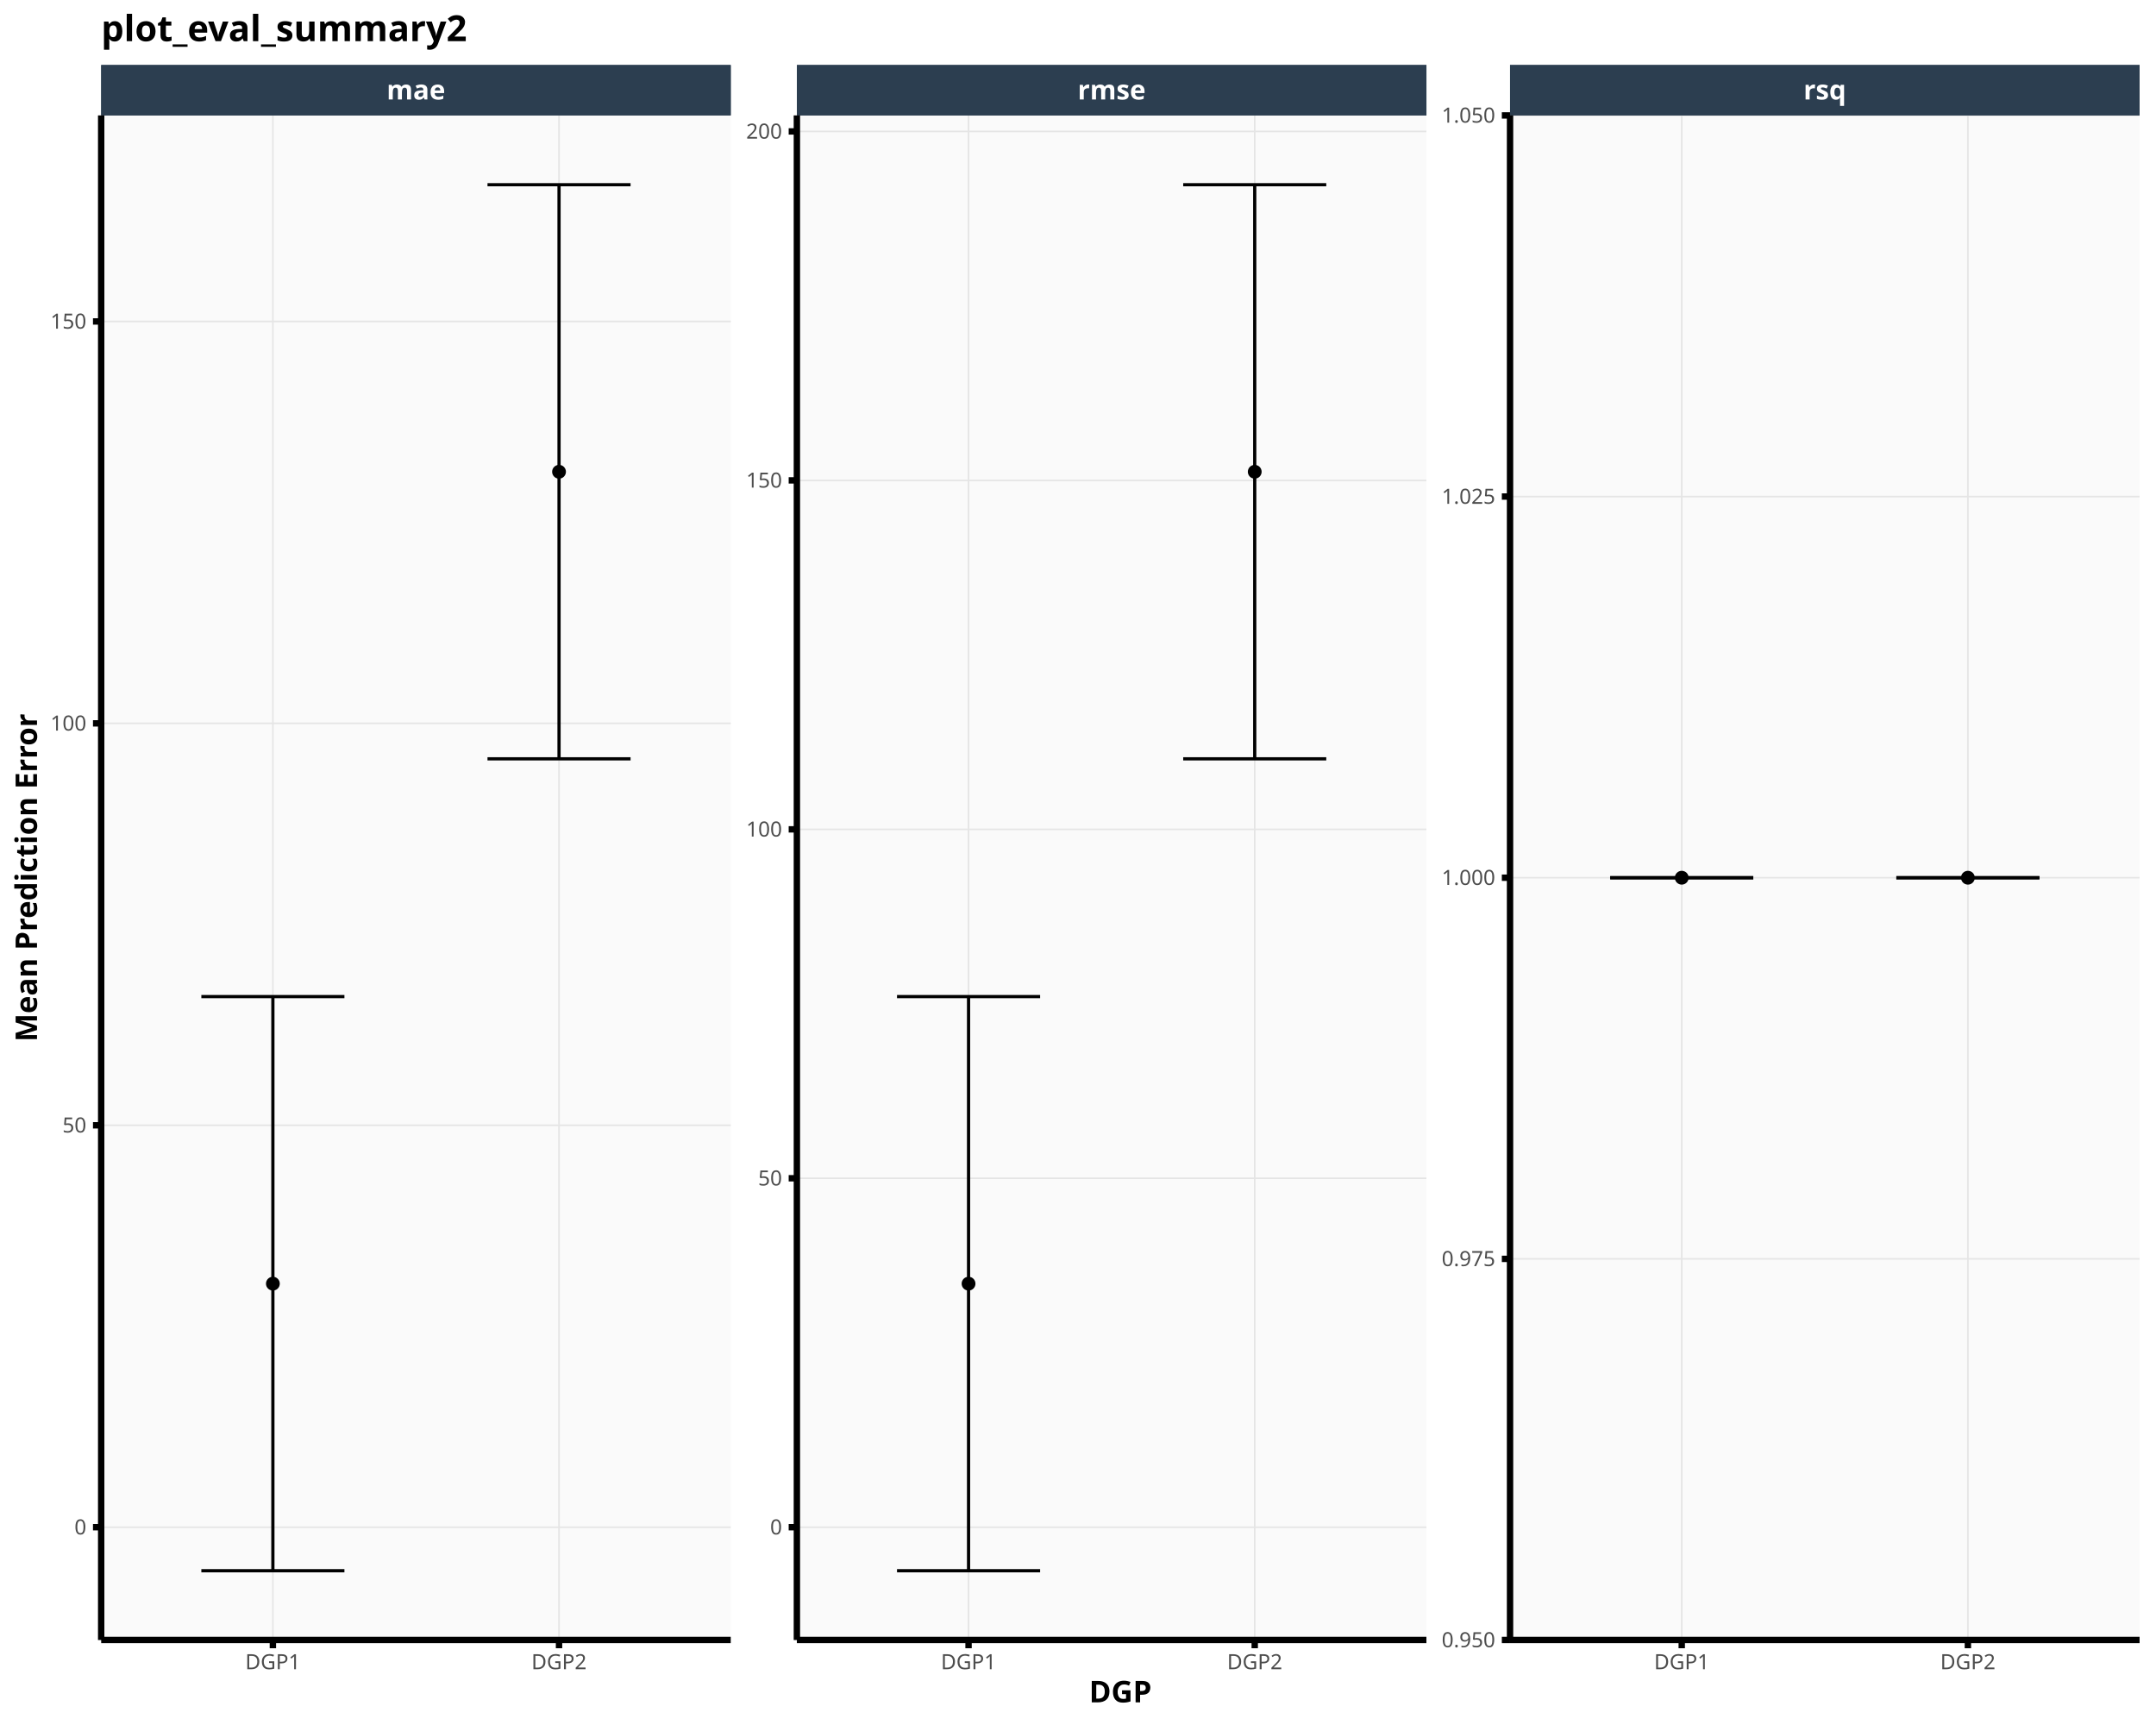
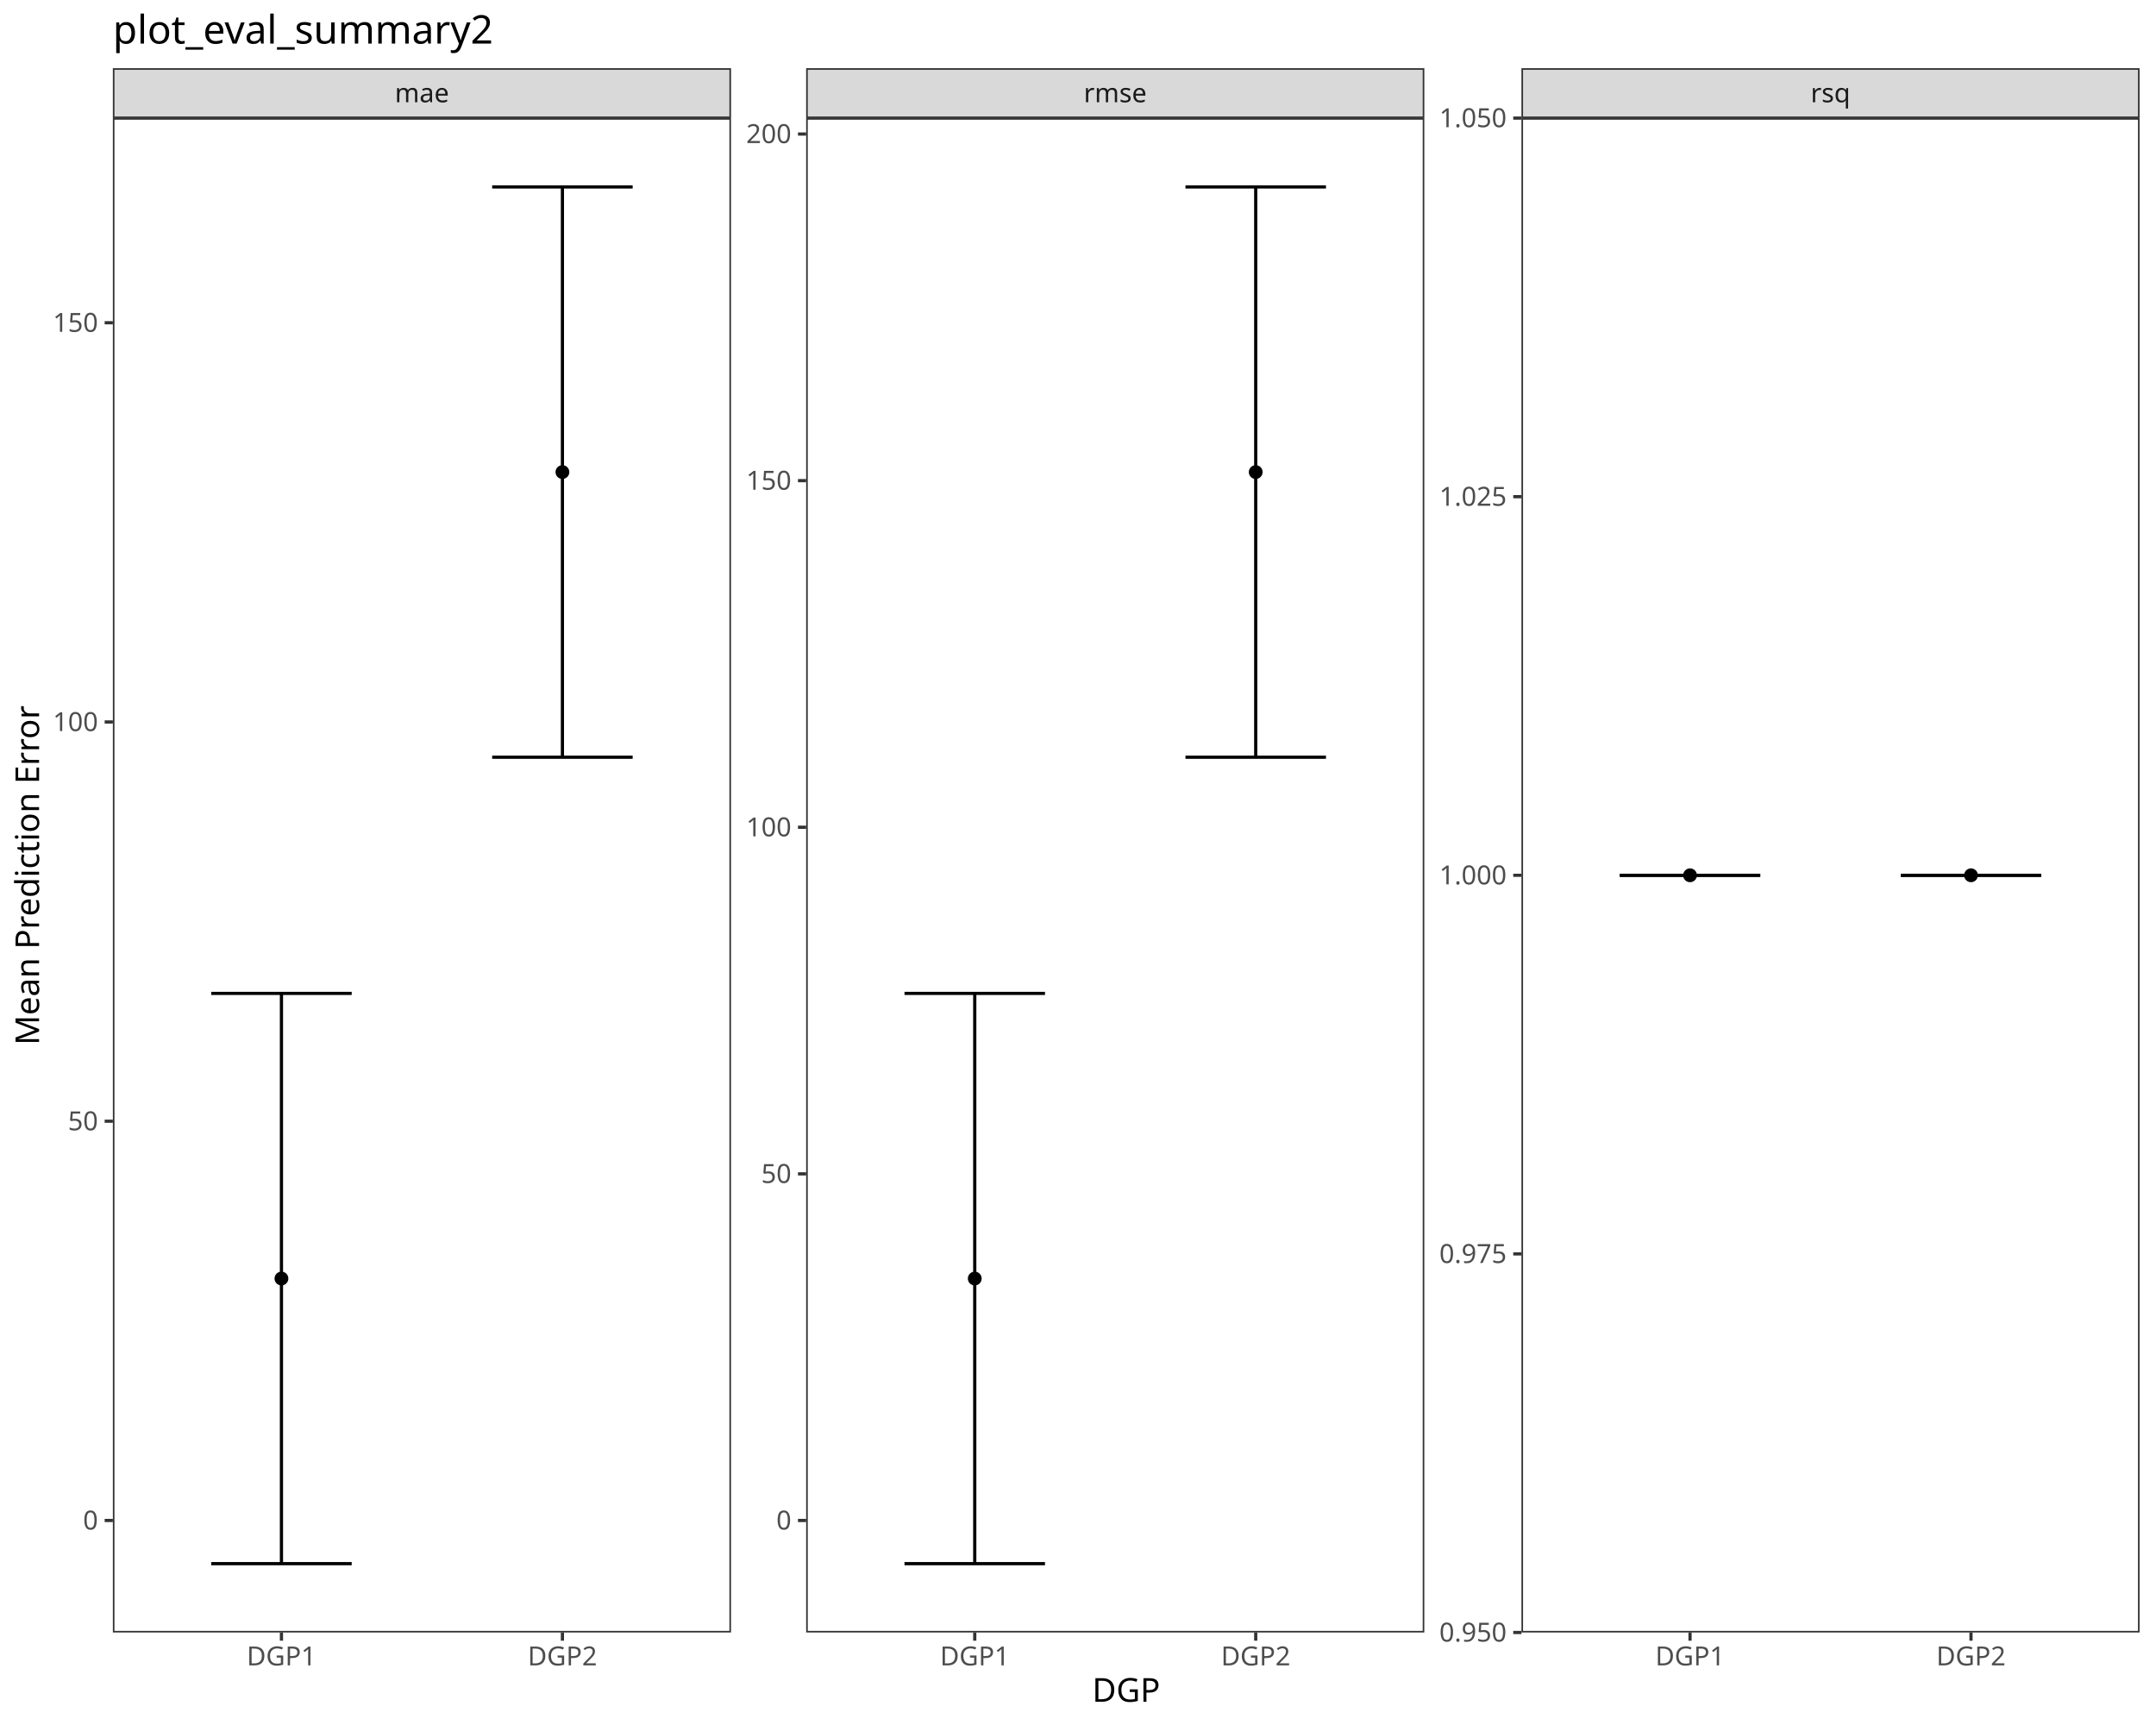
<svg xmlns="http://www.w3.org/2000/svg" class="svglite" data-engine-version="2.0" width="720.00pt" height="576.00pt" viewBox="0 0 720.00 576.00">
  <defs>
    <style type="text/css">
    .svglite line, .svglite polyline, .svglite polygon, .svglite path, .svglite rect, .svglite circle {
      fill: none;
      stroke: #000000;
      stroke-linecap: round;
      stroke-linejoin: round;
      stroke-miterlimit: 10.00;
    }
  </style>
  </defs>
  <rect width="100%" height="100%" style="stroke: none; fill: #FFFFFF;" />
  <defs>
    <clipPath id="cpMC4wMHw3MjAuMDB8MC4wMHw1NzYuMDA=">
      <rect x="0.00" y="0.00" width="720.00" height="576.00" />
    </clipPath>
  </defs>
  <g clip-path="url(#cpMC4wMHw3MjAuMDB8MC4wMHw1NzYuMDA=)">
-     <rect x="0.00" y="0.00" width="720.00" height="576.00" style="stroke-width: 1.07; stroke: #FFFFFF; fill: #FFFFFF;" />
+     <rect x="-0" y="0.00" width="720.00" height="576.00" style="stroke-width: 1.07; stroke: #FFFFFF; fill: #FFFFFF;" />
  </g>
  <defs>
-     <clipPath id="cpMzMuNzl8MjQ0LjAzfDM4LjU0fDU0Ny42Mg==">
-       <rect x="33.79" y="38.54" width="210.24" height="509.08" />
+     <clipPath id="cpMzcuNjl8MjQ0LjEyfDM5LjQzfDU0NS4xMQ==">
+       <rect x="37.69" y="39.43" width="206.43" height="505.68" />
    </clipPath>
  </defs>
-   <g clip-path="url(#cpMzMuNzl8MjQ0LjAzfDM4LjU0fDU0Ny42Mg==)">
-     <rect x="33.79" y="38.54" width="210.24" height="509.08" style="stroke-width: 1.07; stroke: none; fill: #FAFAFA;" />
-     <polyline points="33.79,509.96 244.03,509.96 " style="stroke-width: 0.53; stroke: #E5E5E5; stroke-linecap: butt;" />
-     <polyline points="33.79,375.75 244.03,375.75 " style="stroke-width: 0.53; stroke: #E5E5E5; stroke-linecap: butt;" />
-     <polyline points="33.79,241.54 244.03,241.54 " style="stroke-width: 0.53; stroke: #E5E5E5; stroke-linecap: butt;" />
-     <polyline points="33.79,107.33 244.03,107.33 " style="stroke-width: 0.53; stroke: #E5E5E5; stroke-linecap: butt;" />
-     <polyline points="91.13,547.62 91.13,38.54 " style="stroke-width: 0.53; stroke: #E5E5E5; stroke-linecap: butt;" />
-     <polyline points="186.69,547.62 186.69,38.54 " style="stroke-width: 0.53; stroke: #E5E5E5; stroke-linecap: butt;" />
-     <polyline points="67.24,332.78 115.02,332.78 " style="stroke-width: 1.07; stroke-linecap: butt;" />
-     <polyline points="91.13,332.78 91.13,524.48 " style="stroke-width: 1.07; stroke-linecap: butt;" />
-     <polyline points="67.24,524.48 115.02,524.48 " style="stroke-width: 1.07; stroke-linecap: butt;" />
-     <polyline points="162.80,61.68 210.58,61.68 " style="stroke-width: 1.07; stroke-linecap: butt;" />
-     <polyline points="186.69,61.68 186.69,253.38 " style="stroke-width: 1.07; stroke-linecap: butt;" />
-     <polyline points="162.80,253.38 210.58,253.38 " style="stroke-width: 1.07; stroke-linecap: butt;" />
-     <circle cx="91.13" cy="428.63" r="1.95" style="stroke-width: 0.71; fill: #000000;" />
-     <circle cx="186.69" cy="157.53" r="1.95" style="stroke-width: 0.71; fill: #000000;" />
+   <g clip-path="url(#cpMzcuNjl8MjQ0LjEyfDM5LjQzfDU0NS4xMQ==)">
+     <rect x="37.69" y="39.43" width="206.43" height="505.68" style="stroke-width: 1.07; stroke: none; fill: #FFFFFF;" />
+     <polyline points="70.53,331.71 117.45,331.71 " style="stroke-width: 1.07; stroke-linecap: butt;" />
+     <polyline points="93.99,331.71 93.99,522.13 " style="stroke-width: 1.07; stroke-linecap: butt;" />
+     <polyline points="70.53,522.13 117.45,522.13 " style="stroke-width: 1.07; stroke-linecap: butt;" />
+     <polyline points="164.36,62.42 211.28,62.42 " style="stroke-width: 1.07; stroke-linecap: butt;" />
+     <polyline points="187.82,62.42 187.82,252.84 " style="stroke-width: 1.07; stroke-linecap: butt;" />
+     <polyline points="164.36,252.84 211.28,252.84 " style="stroke-width: 1.07; stroke-linecap: butt;" />
+     <circle cx="93.99" cy="426.92" r="1.95" style="stroke-width: 0.71; fill: #000000;" />
+     <circle cx="187.82" cy="157.63" r="1.95" style="stroke-width: 0.71; fill: #000000;" />
+     <rect x="37.69" y="39.43" width="206.43" height="505.68" style="stroke-width: 1.07; stroke: #333333;" />
  </g>
  <g clip-path="url(#cpMC4wMHw3MjAuMDB8MC4wMHw1NzYuMDA=)">
</g>
  <defs>
-     <clipPath id="cpMjY2LjEyfDQ3Ni4zNXwzOC41NHw1NDcuNjI=">
-       <rect x="266.12" y="38.54" width="210.24" height="509.08" />
+     <clipPath id="cpMjY5LjIyfDQ3NS42NXwzOS40M3w1NDUuMTE=">
+       <rect x="269.22" y="39.43" width="206.43" height="505.68" />
    </clipPath>
  </defs>
-   <g clip-path="url(#cpMjY2LjEyfDQ3Ni4zNXwzOC41NHw1NDcuNjI=)">
-     <rect x="266.12" y="38.54" width="210.24" height="509.08" style="stroke-width: 1.07; stroke: none; fill: #FAFAFA;" />
-     <polyline points="266.12,509.96 476.35,509.96 " style="stroke-width: 0.53; stroke: #E5E5E5; stroke-linecap: butt;" />
-     <polyline points="266.12,393.44 476.35,393.44 " style="stroke-width: 0.53; stroke: #E5E5E5; stroke-linecap: butt;" />
-     <polyline points="266.12,276.93 476.35,276.93 " style="stroke-width: 0.53; stroke: #E5E5E5; stroke-linecap: butt;" />
-     <polyline points="266.12,160.41 476.35,160.41 " style="stroke-width: 0.53; stroke: #E5E5E5; stroke-linecap: butt;" />
-     <polyline points="266.12,43.89 476.35,43.89 " style="stroke-width: 0.53; stroke: #E5E5E5; stroke-linecap: butt;" />
-     <polyline points="323.45,547.62 323.45,38.54 " style="stroke-width: 0.53; stroke: #E5E5E5; stroke-linecap: butt;" />
-     <polyline points="419.02,547.62 419.02,38.54 " style="stroke-width: 0.53; stroke: #E5E5E5; stroke-linecap: butt;" />
-     <polyline points="299.56,332.78 347.35,332.78 " style="stroke-width: 1.07; stroke-linecap: butt;" />
-     <polyline points="323.45,332.78 323.45,524.48 " style="stroke-width: 1.07; stroke-linecap: butt;" />
-     <polyline points="299.56,524.48 347.35,524.48 " style="stroke-width: 1.07; stroke-linecap: butt;" />
-     <polyline points="395.13,61.68 442.91,61.68 " style="stroke-width: 1.07; stroke-linecap: butt;" />
-     <polyline points="419.02,61.68 419.02,253.38 " style="stroke-width: 1.07; stroke-linecap: butt;" />
-     <polyline points="395.13,253.38 442.91,253.38 " style="stroke-width: 1.07; stroke-linecap: butt;" />
-     <circle cx="323.45" cy="428.63" r="1.95" style="stroke-width: 0.71; fill: #000000;" />
-     <circle cx="419.02" cy="157.53" r="1.95" style="stroke-width: 0.71; fill: #000000;" />
+   <g clip-path="url(#cpMjY5LjIyfDQ3NS42NXwzOS40M3w1NDUuMTE=)">
+     <rect x="269.22" y="39.43" width="206.43" height="505.68" style="stroke-width: 1.07; stroke: none; fill: #FFFFFF;" />
+     <polyline points="302.06,331.71 348.98,331.71 " style="stroke-width: 1.07; stroke-linecap: butt;" />
+     <polyline points="325.52,331.71 325.52,522.13 " style="stroke-width: 1.07; stroke-linecap: butt;" />
+     <polyline points="302.06,522.13 348.98,522.13 " style="stroke-width: 1.07; stroke-linecap: butt;" />
+     <polyline points="395.89,62.42 442.81,62.42 " style="stroke-width: 1.07; stroke-linecap: butt;" />
+     <polyline points="419.35,62.42 419.35,252.84 " style="stroke-width: 1.07; stroke-linecap: butt;" />
+     <polyline points="395.89,252.84 442.81,252.84 " style="stroke-width: 1.07; stroke-linecap: butt;" />
+     <circle cx="325.52" cy="426.92" r="1.95" style="stroke-width: 0.71; fill: #000000;" />
+     <circle cx="419.35" cy="157.63" r="1.95" style="stroke-width: 0.71; fill: #000000;" />
+     <rect x="269.22" y="39.43" width="206.43" height="505.68" style="stroke-width: 1.07; stroke: #333333;" />
  </g>
  <g clip-path="url(#cpMC4wMHw3MjAuMDB8MC4wMHw1NzYuMDA=)">
</g>
  <defs>
-     <clipPath id="cpNTA0LjI4fDcxNC41MnwzOC41NHw1NDcuNjI=">
-       <rect x="504.28" y="38.54" width="210.24" height="509.08" />
+     <clipPath id="cpNTA4LjA5fDcxNC41MnwzOS40M3w1NDUuMTE=">
+       <rect x="508.09" y="39.43" width="206.43" height="505.68" />
    </clipPath>
  </defs>
-   <g clip-path="url(#cpNTA0LjI4fDcxNC41MnwzOC41NHw1NDcuNjI=)">
-     <rect x="504.28" y="38.54" width="210.24" height="509.08" style="stroke-width: 1.07; stroke: none; fill: #FAFAFA;" />
-     <polyline points="504.28,547.62 714.52,547.62 " style="stroke-width: 0.53; stroke: #E5E5E5; stroke-linecap: butt;" />
-     <polyline points="504.28,420.35 714.52,420.35 " style="stroke-width: 0.53; stroke: #E5E5E5; stroke-linecap: butt;" />
-     <polyline points="504.28,293.08 714.52,293.08 " style="stroke-width: 0.53; stroke: #E5E5E5; stroke-linecap: butt;" />
-     <polyline points="504.28,165.81 714.52,165.81 " style="stroke-width: 0.53; stroke: #E5E5E5; stroke-linecap: butt;" />
-     <polyline points="504.28,38.54 714.52,38.54 " style="stroke-width: 0.53; stroke: #E5E5E5; stroke-linecap: butt;" />
-     <polyline points="561.62,547.62 561.62,38.54 " style="stroke-width: 0.53; stroke: #E5E5E5; stroke-linecap: butt;" />
-     <polyline points="657.18,547.62 657.18,38.54 " style="stroke-width: 0.53; stroke: #E5E5E5; stroke-linecap: butt;" />
-     <polyline points="537.73,293.08 585.51,293.08 " style="stroke-width: 1.07; stroke-linecap: butt;" />
-     <polyline points="561.62,293.08 561.62,293.08 " style="stroke-width: 1.07; stroke-linecap: butt;" />
-     <polyline points="537.73,293.08 585.51,293.08 " style="stroke-width: 1.07; stroke-linecap: butt;" />
-     <polyline points="633.29,293.08 681.07,293.08 " style="stroke-width: 1.07; stroke-linecap: butt;" />
-     <polyline points="657.18,293.08 657.18,293.08 " style="stroke-width: 1.07; stroke-linecap: butt;" />
-     <polyline points="633.29,293.08 681.07,293.08 " style="stroke-width: 1.07; stroke-linecap: butt;" />
-     <circle cx="561.62" cy="293.08" r="1.95" style="stroke-width: 0.71; fill: #000000;" />
-     <circle cx="657.18" cy="293.08" r="1.95" style="stroke-width: 0.71; fill: #000000;" />
+   <g clip-path="url(#cpNTA4LjA5fDcxNC41MnwzOS40M3w1NDUuMTE=)">
+     <rect x="508.09" y="39.43" width="206.43" height="505.68" style="stroke-width: 1.07; stroke: none; fill: #FFFFFF;" />
+     <polyline points="540.93,292.27 587.84,292.27 " style="stroke-width: 1.07; stroke-linecap: butt;" />
+     <polyline points="564.39,292.27 564.39,292.27 " style="stroke-width: 1.07; stroke-linecap: butt;" />
+     <polyline points="540.93,292.27 587.84,292.27 " style="stroke-width: 1.07; stroke-linecap: butt;" />
+     <polyline points="634.76,292.27 681.68,292.27 " style="stroke-width: 1.07; stroke-linecap: butt;" />
+     <polyline points="658.22,292.27 658.22,292.27 " style="stroke-width: 1.07; stroke-linecap: butt;" />
+     <polyline points="634.76,292.27 681.68,292.27 " style="stroke-width: 1.07; stroke-linecap: butt;" />
+     <circle cx="564.39" cy="292.27" r="1.95" style="stroke-width: 0.71; fill: #000000;" />
+     <circle cx="658.22" cy="292.27" r="1.95" style="stroke-width: 0.71; fill: #000000;" />
+     <rect x="508.09" y="39.43" width="206.43" height="505.68" style="stroke-width: 1.07; stroke: #333333;" />
  </g>
  <g clip-path="url(#cpMC4wMHw3MjAuMDB8MC4wMHw1NzYuMDA=)">
</g>
  <defs>
-     <clipPath id="cpMzMuNzl8MjQ0LjAzfDIxLjcxfDM4LjU0">
-       <rect x="33.79" y="21.71" width="210.24" height="16.83" />
+     <clipPath id="cpMzcuNjl8MjQ0LjEyfDIyLjc4fDM5LjQz">
+       <rect x="37.69" y="22.78" width="206.43" height="16.65" />
    </clipPath>
  </defs>
-   <g clip-path="url(#cpMzMuNzl8MjQ0LjAzfDIxLjcxfDM4LjU0)">
-     <rect x="33.79" y="21.71" width="210.24" height="16.83" style="stroke-width: 1.07; stroke: #2C3E50; fill: #2C3E50;" />
-     <text x="138.91" y="33.22" text-anchor="middle" style="font-size: 9.00px; font-weight: bold; fill: #FFFFFF; font-family: sans;" textLength="17.51px" lengthAdjust="spacingAndGlyphs">mae</text>
+   <g clip-path="url(#cpMzcuNjl8MjQ0LjEyfDIyLjc4fDM5LjQz)">
+     <rect x="37.69" y="22.78" width="206.43" height="16.65" style="stroke-width: 1.07; stroke: #333333; fill: #D9D9D9;" />
+     <text x="140.91" y="34.14" text-anchor="middle" style="font-size: 8.80px; fill: #1A1A1A; font-family: sans;" textLength="17.12px" lengthAdjust="spacingAndGlyphs">mae</text>
  </g>
  <g clip-path="url(#cpMC4wMHw3MjAuMDB8MC4wMHw1NzYuMDA=)">
</g>
  <defs>
-     <clipPath id="cpMjY2LjEyfDQ3Ni4zNXwyMS43MXwzOC41NA==">
-       <rect x="266.12" y="21.71" width="210.24" height="16.83" />
+     <clipPath id="cpMjY5LjIyfDQ3NS42NXwyMi43OHwzOS40Mw==">
+       <rect x="269.22" y="22.78" width="206.43" height="16.65" />
    </clipPath>
  </defs>
-   <g clip-path="url(#cpMjY2LjEyfDQ3Ni4zNXwyMS43MXwzOC41NA==)">
-     <rect x="266.12" y="21.71" width="210.24" height="16.83" style="stroke-width: 1.07; stroke: #2C3E50; fill: #2C3E50;" />
-     <text x="371.24" y="33.22" text-anchor="middle" style="font-size: 9.00px; font-weight: bold; fill: #FFFFFF; font-family: sans;" textLength="20.01px" lengthAdjust="spacingAndGlyphs">rmse</text>
+   <g clip-path="url(#cpMjY5LjIyfDQ3NS42NXwyMi43OHwzOS40Mw==)">
+     <rect x="269.22" y="22.78" width="206.43" height="16.65" style="stroke-width: 1.07; stroke: #333333; fill: #D9D9D9;" />
+     <text x="372.43" y="34.14" text-anchor="middle" style="font-size: 8.80px; fill: #1A1A1A; font-family: sans;" textLength="19.56px" lengthAdjust="spacingAndGlyphs">rmse</text>
  </g>
  <g clip-path="url(#cpMC4wMHw3MjAuMDB8MC4wMHw1NzYuMDA=)">
</g>
  <defs>
-     <clipPath id="cpNTA0LjI4fDcxNC41MnwyMS43MXwzOC41NA==">
-       <rect x="504.28" y="21.71" width="210.24" height="16.83" />
+     <clipPath id="cpNTA4LjA5fDcxNC41MnwyMi43OHwzOS40Mw==">
+       <rect x="508.09" y="22.78" width="206.43" height="16.65" />
    </clipPath>
  </defs>
-   <g clip-path="url(#cpNTA0LjI4fDcxNC41MnwyMS43MXwzOC41NA==)">
-     <rect x="504.28" y="21.71" width="210.24" height="16.83" style="stroke-width: 1.07; stroke: #2C3E50; fill: #2C3E50;" />
-     <text x="609.40" y="33.22" text-anchor="middle" style="font-size: 9.00px; font-weight: bold; fill: #FFFFFF; font-family: sans;" textLength="12.51px" lengthAdjust="spacingAndGlyphs">rsq</text>
+   <g clip-path="url(#cpNTA4LjA5fDcxNC41MnwyMi43OHwzOS40Mw==)">
+     <rect x="508.09" y="22.78" width="206.43" height="16.65" style="stroke-width: 1.07; stroke: #333333; fill: #D9D9D9;" />
+     <text x="611.30" y="34.14" text-anchor="middle" style="font-size: 8.80px; fill: #1A1A1A; font-family: sans;" textLength="12.23px" lengthAdjust="spacingAndGlyphs">rsq</text>
  </g>
  <g clip-path="url(#cpMC4wMHw3MjAuMDB8MC4wMHw1NzYuMDA=)">
-     <polyline points="33.79,547.62 244.03,547.62 " style="stroke-width: 2.13; stroke-linecap: butt;" />
-     <polyline points="91.13,550.36 91.13,547.62 " style="stroke-width: 2.13; stroke-linecap: butt;" />
-     <polyline points="186.69,550.36 186.69,547.62 " style="stroke-width: 2.13; stroke-linecap: butt;" />
-     <text x="91.13" y="557.37" text-anchor="middle" style="font-size: 7.00px; fill: #4D4D4D; font-family: sans;" textLength="19.07px" lengthAdjust="spacingAndGlyphs">DGP1</text>
-     <text x="186.69" y="557.37" text-anchor="middle" style="font-size: 7.00px; fill: #4D4D4D; font-family: sans;" textLength="19.07px" lengthAdjust="spacingAndGlyphs">DGP2</text>
-     <polyline points="266.12,547.62 476.35,547.62 " style="stroke-width: 2.13; stroke-linecap: butt;" />
-     <polyline points="323.45,550.36 323.45,547.62 " style="stroke-width: 2.13; stroke-linecap: butt;" />
-     <polyline points="419.02,550.36 419.02,547.62 " style="stroke-width: 2.13; stroke-linecap: butt;" />
-     <text x="323.45" y="557.37" text-anchor="middle" style="font-size: 7.00px; fill: #4D4D4D; font-family: sans;" textLength="19.07px" lengthAdjust="spacingAndGlyphs">DGP1</text>
-     <text x="419.02" y="557.37" text-anchor="middle" style="font-size: 7.00px; fill: #4D4D4D; font-family: sans;" textLength="19.07px" lengthAdjust="spacingAndGlyphs">DGP2</text>
-     <polyline points="504.28,547.62 714.52,547.62 " style="stroke-width: 2.13; stroke-linecap: butt;" />
-     <polyline points="561.62,550.36 561.62,547.62 " style="stroke-width: 2.13; stroke-linecap: butt;" />
-     <polyline points="657.18,550.36 657.18,547.62 " style="stroke-width: 2.13; stroke-linecap: butt;" />
-     <text x="561.62" y="557.37" text-anchor="middle" style="font-size: 7.00px; fill: #4D4D4D; font-family: sans;" textLength="19.07px" lengthAdjust="spacingAndGlyphs">DGP1</text>
-     <text x="657.18" y="557.37" text-anchor="middle" style="font-size: 7.00px; fill: #4D4D4D; font-family: sans;" textLength="19.07px" lengthAdjust="spacingAndGlyphs">DGP2</text>
-     <polyline points="504.28,547.62 504.28,38.54 " style="stroke-width: 2.13; stroke-linecap: butt;" />
-     <text x="499.35" y="550.03" text-anchor="end" style="font-size: 7.00px; fill: #4D4D4D; font-family: sans;" textLength="17.52px" lengthAdjust="spacingAndGlyphs">0.950</text>
-     <text x="499.35" y="422.76" text-anchor="end" style="font-size: 7.00px; fill: #4D4D4D; font-family: sans;" textLength="17.52px" lengthAdjust="spacingAndGlyphs">0.975</text>
-     <text x="499.35" y="295.49" text-anchor="end" style="font-size: 7.00px; fill: #4D4D4D; font-family: sans;" textLength="17.52px" lengthAdjust="spacingAndGlyphs">1.000</text>
-     <text x="499.35" y="168.22" text-anchor="end" style="font-size: 7.00px; fill: #4D4D4D; font-family: sans;" textLength="17.52px" lengthAdjust="spacingAndGlyphs">1.025</text>
-     <text x="499.35" y="40.95" text-anchor="end" style="font-size: 7.00px; fill: #4D4D4D; font-family: sans;" textLength="17.52px" lengthAdjust="spacingAndGlyphs">1.050</text>
-     <polyline points="501.54,547.62 504.28,547.62 " style="stroke-width: 2.13; stroke-linecap: butt;" />
-     <polyline points="501.54,420.35 504.28,420.35 " style="stroke-width: 2.13; stroke-linecap: butt;" />
-     <polyline points="501.54,293.08 504.28,293.08 " style="stroke-width: 2.13; stroke-linecap: butt;" />
-     <polyline points="501.54,165.81 504.28,165.81 " style="stroke-width: 2.13; stroke-linecap: butt;" />
-     <polyline points="501.54,38.54 504.28,38.54 " style="stroke-width: 2.13; stroke-linecap: butt;" />
-     <polyline points="266.12,547.62 266.12,38.54 " style="stroke-width: 2.13; stroke-linecap: butt;" />
-     <text x="261.19" y="512.37" text-anchor="end" style="font-size: 7.00px; fill: #4D4D4D; font-family: sans;" textLength="3.89px" lengthAdjust="spacingAndGlyphs">0</text>
-     <text x="261.19" y="395.85" text-anchor="end" style="font-size: 7.00px; fill: #4D4D4D; font-family: sans;" textLength="7.79px" lengthAdjust="spacingAndGlyphs">50</text>
-     <text x="261.19" y="279.34" text-anchor="end" style="font-size: 7.00px; fill: #4D4D4D; font-family: sans;" textLength="11.68px" lengthAdjust="spacingAndGlyphs">100</text>
-     <text x="261.19" y="162.82" text-anchor="end" style="font-size: 7.00px; fill: #4D4D4D; font-family: sans;" textLength="11.68px" lengthAdjust="spacingAndGlyphs">150</text>
-     <text x="261.19" y="46.30" text-anchor="end" style="font-size: 7.00px; fill: #4D4D4D; font-family: sans;" textLength="11.68px" lengthAdjust="spacingAndGlyphs">200</text>
-     <polyline points="263.38,509.96 266.12,509.96 " style="stroke-width: 2.13; stroke-linecap: butt;" />
-     <polyline points="263.38,393.44 266.12,393.44 " style="stroke-width: 2.13; stroke-linecap: butt;" />
-     <polyline points="263.38,276.93 266.12,276.93 " style="stroke-width: 2.13; stroke-linecap: butt;" />
-     <polyline points="263.38,160.41 266.12,160.41 " style="stroke-width: 2.13; stroke-linecap: butt;" />
-     <polyline points="263.38,43.89 266.12,43.89 " style="stroke-width: 2.13; stroke-linecap: butt;" />
-     <polyline points="33.79,547.62 33.79,38.54 " style="stroke-width: 2.13; stroke-linecap: butt;" />
-     <text x="28.86" y="512.37" text-anchor="end" style="font-size: 7.00px; fill: #4D4D4D; font-family: sans;" textLength="3.89px" lengthAdjust="spacingAndGlyphs">0</text>
-     <text x="28.86" y="378.16" text-anchor="end" style="font-size: 7.00px; fill: #4D4D4D; font-family: sans;" textLength="7.79px" lengthAdjust="spacingAndGlyphs">50</text>
-     <text x="28.86" y="243.95" text-anchor="end" style="font-size: 7.00px; fill: #4D4D4D; font-family: sans;" textLength="11.68px" lengthAdjust="spacingAndGlyphs">100</text>
-     <text x="28.86" y="109.74" text-anchor="end" style="font-size: 7.00px; fill: #4D4D4D; font-family: sans;" textLength="11.68px" lengthAdjust="spacingAndGlyphs">150</text>
-     <polyline points="31.05,509.96 33.79,509.96 " style="stroke-width: 2.13; stroke-linecap: butt;" />
-     <polyline points="31.05,375.75 33.79,375.75 " style="stroke-width: 2.13; stroke-linecap: butt;" />
-     <polyline points="31.05,241.54 33.79,241.54 " style="stroke-width: 2.13; stroke-linecap: butt;" />
-     <polyline points="31.05,107.33 33.79,107.33 " style="stroke-width: 2.13; stroke-linecap: butt;" />
-     <text x="374.15" y="568.44" text-anchor="middle" style="font-size: 10.00px; font-weight: bold; font-family: sans;" textLength="21.68px" lengthAdjust="spacingAndGlyphs">DGP</text>
-     <text transform="translate(12.36,293.08) rotate(-90)" text-anchor="middle" style="font-size: 10.00px; font-weight: bold; font-family: sans;" textLength="97.27px" lengthAdjust="spacingAndGlyphs">Mean Prediction Error</text>
-     <text x="33.79" y="13.74" style="font-size: 12.00px; font-weight: bold; font-family: sans;" textLength="110.74px" lengthAdjust="spacingAndGlyphs">plot_eval_summary2</text>
+     <polyline points="93.99,547.85 93.99,545.11 " style="stroke-width: 1.07; stroke: #333333; stroke-linecap: butt;" />
+     <polyline points="187.82,547.85 187.82,545.11 " style="stroke-width: 1.07; stroke: #333333; stroke-linecap: butt;" />
+     <text x="93.99" y="556.10" text-anchor="middle" style="font-size: 8.80px; fill: #4D4D4D; font-family: sans;" textLength="23.97px" lengthAdjust="spacingAndGlyphs">DGP1</text>
+     <text x="187.82" y="556.10" text-anchor="middle" style="font-size: 8.80px; fill: #4D4D4D; font-family: sans;" textLength="23.97px" lengthAdjust="spacingAndGlyphs">DGP2</text>
+     <polyline points="325.52,547.85 325.52,545.11 " style="stroke-width: 1.07; stroke: #333333; stroke-linecap: butt;" />
+     <polyline points="419.35,547.85 419.35,545.11 " style="stroke-width: 1.07; stroke: #333333; stroke-linecap: butt;" />
+     <text x="325.52" y="556.10" text-anchor="middle" style="font-size: 8.80px; fill: #4D4D4D; font-family: sans;" textLength="23.97px" lengthAdjust="spacingAndGlyphs">DGP1</text>
+     <text x="419.35" y="556.10" text-anchor="middle" style="font-size: 8.80px; fill: #4D4D4D; font-family: sans;" textLength="23.97px" lengthAdjust="spacingAndGlyphs">DGP2</text>
+     <polyline points="564.39,547.85 564.39,545.11 " style="stroke-width: 1.07; stroke: #333333; stroke-linecap: butt;" />
+     <polyline points="658.22,547.85 658.22,545.11 " style="stroke-width: 1.07; stroke: #333333; stroke-linecap: butt;" />
+     <text x="564.39" y="556.10" text-anchor="middle" style="font-size: 8.80px; fill: #4D4D4D; font-family: sans;" textLength="23.97px" lengthAdjust="spacingAndGlyphs">DGP1</text>
+     <text x="658.22" y="556.10" text-anchor="middle" style="font-size: 8.80px; fill: #4D4D4D; font-family: sans;" textLength="23.97px" lengthAdjust="spacingAndGlyphs">DGP2</text>
+     <text x="503.15" y="548.14" text-anchor="end" style="font-size: 8.80px; fill: #4D4D4D; font-family: sans;" textLength="22.02px" lengthAdjust="spacingAndGlyphs">0.950</text>
+     <text x="503.15" y="421.72" text-anchor="end" style="font-size: 8.80px; fill: #4D4D4D; font-family: sans;" textLength="22.02px" lengthAdjust="spacingAndGlyphs">0.975</text>
+     <text x="503.15" y="295.30" text-anchor="end" style="font-size: 8.80px; fill: #4D4D4D; font-family: sans;" textLength="22.02px" lengthAdjust="spacingAndGlyphs">1.000</text>
+     <text x="503.15" y="168.88" text-anchor="end" style="font-size: 8.80px; fill: #4D4D4D; font-family: sans;" textLength="22.02px" lengthAdjust="spacingAndGlyphs">1.025</text>
+     <text x="503.15" y="42.46" text-anchor="end" style="font-size: 8.80px; fill: #4D4D4D; font-family: sans;" textLength="22.02px" lengthAdjust="spacingAndGlyphs">1.050</text>
+     <polyline points="505.35,545.11 508.09,545.11 " style="stroke-width: 1.07; stroke: #333333; stroke-linecap: butt;" />
+     <polyline points="505.35,418.69 508.09,418.69 " style="stroke-width: 1.07; stroke: #333333; stroke-linecap: butt;" />
+     <polyline points="505.35,292.27 508.09,292.27 " style="stroke-width: 1.07; stroke: #333333; stroke-linecap: butt;" />
+     <polyline points="505.35,165.85 508.09,165.85 " style="stroke-width: 1.07; stroke: #333333; stroke-linecap: butt;" />
+     <polyline points="505.35,39.43 508.09,39.43 " style="stroke-width: 1.07; stroke: #333333; stroke-linecap: butt;" />
+     <text x="264.29" y="510.73" text-anchor="end" style="font-size: 8.80px; fill: #4D4D4D; font-family: sans;" textLength="4.89px" lengthAdjust="spacingAndGlyphs">0</text>
+     <text x="264.29" y="395.00" text-anchor="end" style="font-size: 8.80px; fill: #4D4D4D; font-family: sans;" textLength="9.79px" lengthAdjust="spacingAndGlyphs">50</text>
+     <text x="264.29" y="279.26" text-anchor="end" style="font-size: 8.80px; fill: #4D4D4D; font-family: sans;" textLength="14.68px" lengthAdjust="spacingAndGlyphs">100</text>
+     <text x="264.29" y="163.52" text-anchor="end" style="font-size: 8.80px; fill: #4D4D4D; font-family: sans;" textLength="14.68px" lengthAdjust="spacingAndGlyphs">150</text>
+     <text x="264.29" y="47.78" text-anchor="end" style="font-size: 8.80px; fill: #4D4D4D; font-family: sans;" textLength="14.68px" lengthAdjust="spacingAndGlyphs">200</text>
+     <polyline points="266.48,507.71 269.22,507.71 " style="stroke-width: 1.07; stroke: #333333; stroke-linecap: butt;" />
+     <polyline points="266.48,391.97 269.22,391.97 " style="stroke-width: 1.07; stroke: #333333; stroke-linecap: butt;" />
+     <polyline points="266.48,276.23 269.22,276.23 " style="stroke-width: 1.07; stroke: #333333; stroke-linecap: butt;" />
+     <polyline points="266.48,160.49 269.22,160.49 " style="stroke-width: 1.07; stroke: #333333; stroke-linecap: butt;" />
+     <polyline points="266.48,44.75 269.22,44.75 " style="stroke-width: 1.07; stroke: #333333; stroke-linecap: butt;" />
+     <text x="32.76" y="510.73" text-anchor="end" style="font-size: 8.80px; fill: #4D4D4D; font-family: sans;" textLength="4.89px" lengthAdjust="spacingAndGlyphs">0</text>
+     <text x="32.76" y="377.42" text-anchor="end" style="font-size: 8.80px; fill: #4D4D4D; font-family: sans;" textLength="9.79px" lengthAdjust="spacingAndGlyphs">50</text>
+     <text x="32.76" y="244.11" text-anchor="end" style="font-size: 8.80px; fill: #4D4D4D; font-family: sans;" textLength="14.68px" lengthAdjust="spacingAndGlyphs">100</text>
+     <text x="32.76" y="110.80" text-anchor="end" style="font-size: 8.80px; fill: #4D4D4D; font-family: sans;" textLength="14.68px" lengthAdjust="spacingAndGlyphs">150</text>
+     <polyline points="34.95,507.71 37.69,507.71 " style="stroke-width: 1.07; stroke: #333333; stroke-linecap: butt;" />
+     <polyline points="34.95,374.39 37.69,374.39 " style="stroke-width: 1.07; stroke: #333333; stroke-linecap: butt;" />
+     <polyline points="34.95,241.08 37.69,241.08 " style="stroke-width: 1.07; stroke: #333333; stroke-linecap: butt;" />
+     <polyline points="34.95,107.77 37.69,107.77 " style="stroke-width: 1.07; stroke: #333333; stroke-linecap: butt;" />
+     <text x="376.10" y="568.24" text-anchor="middle" style="font-size: 11.00px; font-family: sans;" textLength="23.85px" lengthAdjust="spacingAndGlyphs">DGP</text>
+     <text transform="translate(13.05,292.27) rotate(-90)" text-anchor="middle" style="font-size: 11.00px; font-family: sans;" textLength="107.00px" lengthAdjust="spacingAndGlyphs">Mean Prediction Error</text>
+     <text x="37.69" y="14.56" style="font-size: 13.20px; font-family: sans;" textLength="121.82px" lengthAdjust="spacingAndGlyphs">plot_eval_summary2</text>
  </g>
</svg>
